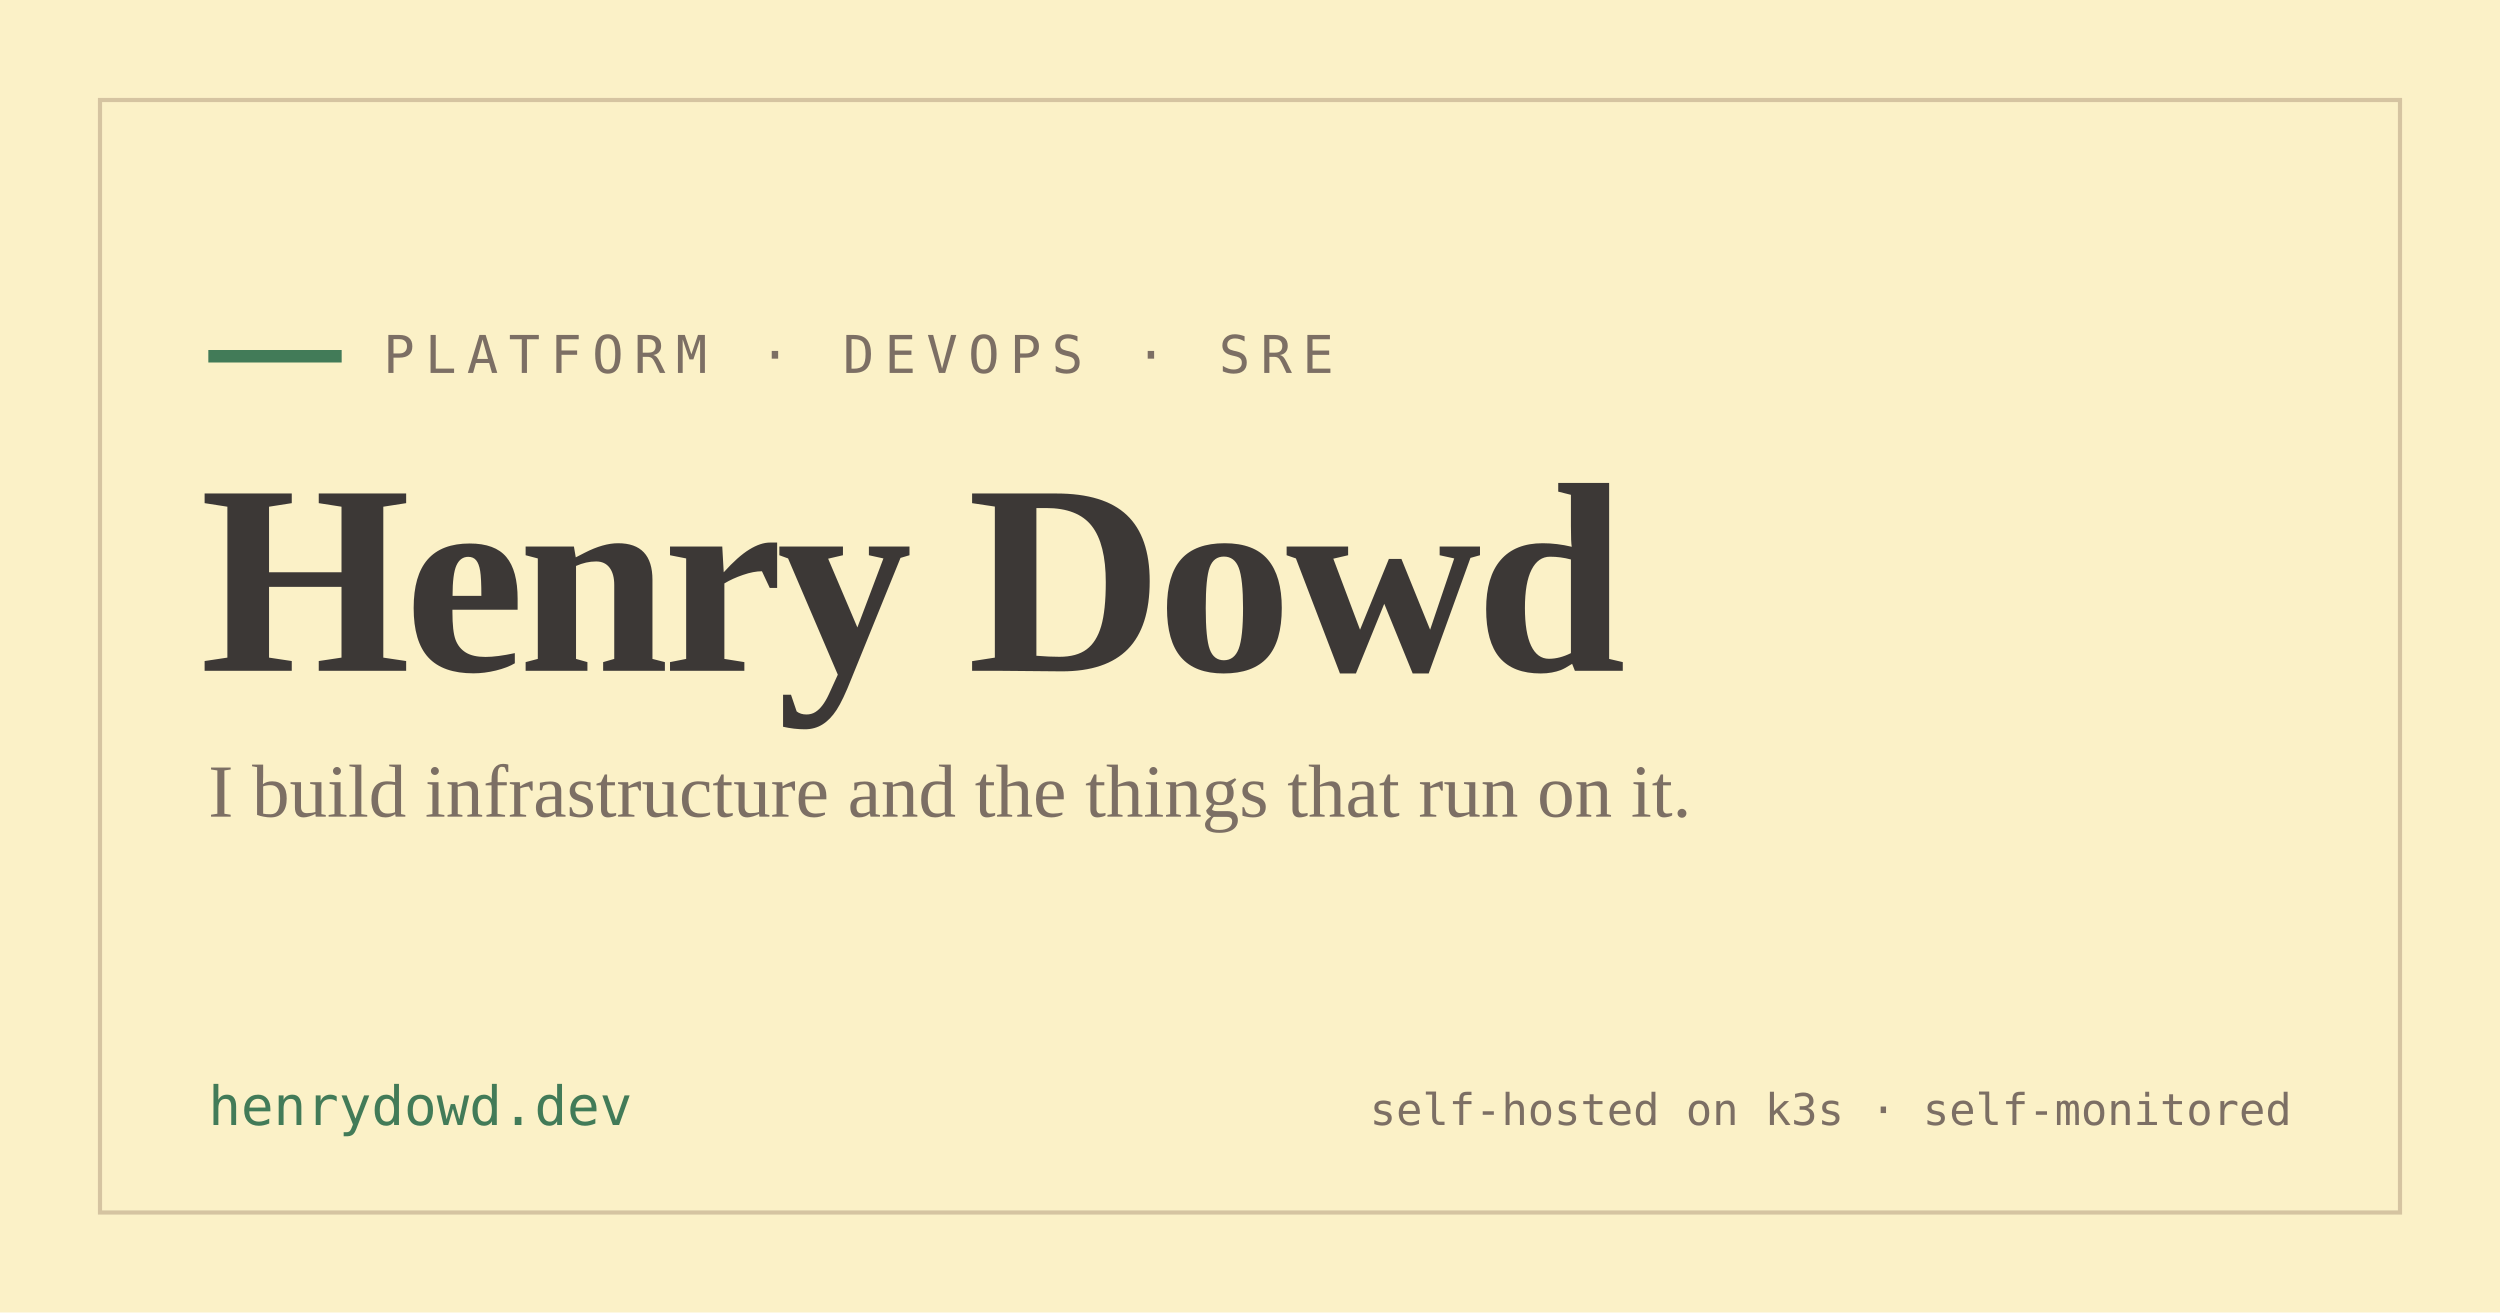
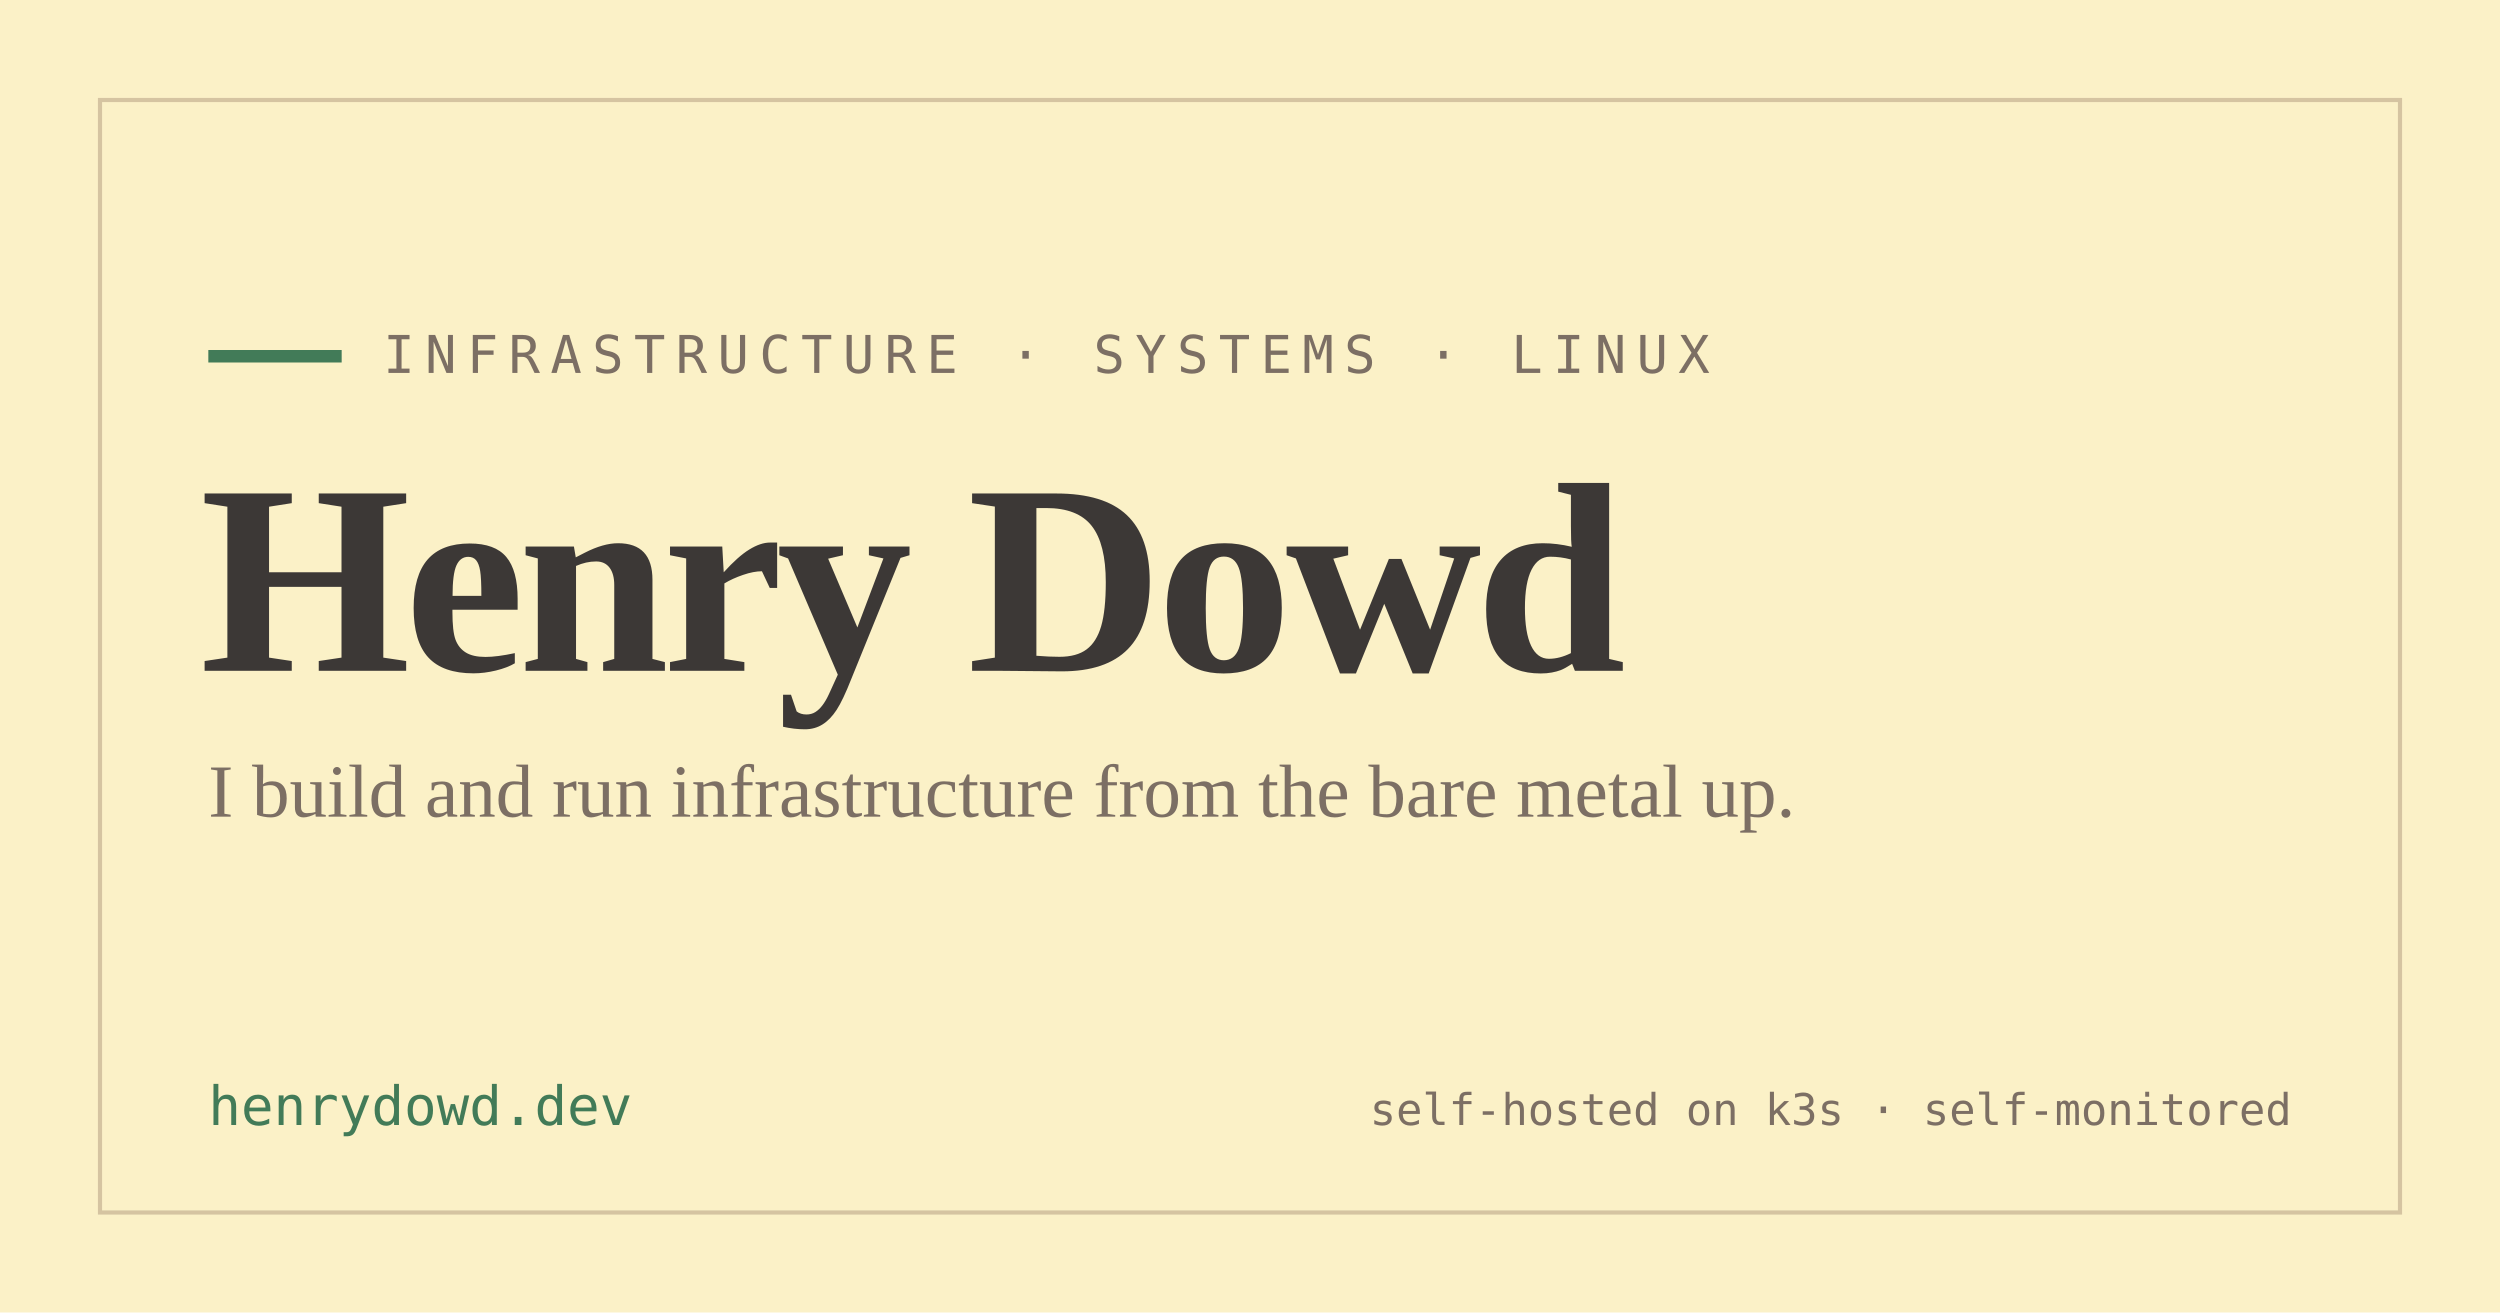
- <svg xmlns="http://www.w3.org/2000/svg" width="1200" height="630" viewBox="0 0 1200 630" role="img" aria-label="Henry Dowd — Platform, DevOps, SRE — henrydowd.dev">
+ <svg xmlns="http://www.w3.org/2000/svg" width="1200" height="630" viewBox="0 0 1200 630" role="img" aria-label="Henry Dowd — Infrastructure, Systems, Linux — henrydowd.dev">
  <rect width="1200" height="630" fill="#fbf1c7" />
  <rect x="48" y="48" width="1104" height="534" fill="none" stroke="#d5c4a1" stroke-width="2" />
  <rect x="100" y="168" width="64" height="6" fill="#427b58" />
-   <text x="184" y="179" font-family="'JetBrains Mono','DejaVu Sans Mono',monospace" font-size="25" letter-spacing="5" fill="#7c6f64">PLATFORM · DEVOPS · SRE</text>
+   <text x="184" y="179" font-family="'JetBrains Mono','DejaVu Sans Mono',monospace" font-size="25" letter-spacing="5" fill="#7c6f64">INFRASTRUCTURE · SYSTEMS · LINUX</text>
  <text x="96" y="322" font-family="'Charter','Georgia','Times New Roman',serif" font-weight="700" font-size="130" letter-spacing="-3" fill="#3c3836">Henry Dowd</text>
-   <text x="100" y="392" font-family="'Charter','Georgia','Times New Roman',serif" font-size="36" fill="#7c6f64">I build infrastructure and the things that run on it.</text>
+   <text x="100" y="392" font-family="'Charter','Georgia','Times New Roman',serif" font-size="36" fill="#7c6f64">I build and run infrastructure from the bare metal up.</text>
  <text x="100" y="540" font-family="'JetBrains Mono','DejaVu Sans Mono',monospace" font-size="26" fill="#427b58">henrydowd.dev</text>
  <text x="1100" y="540" text-anchor="end" font-family="'JetBrains Mono','DejaVu Sans Mono',monospace" font-size="21" fill="#7c6f64">self-hosted on k3s · self-monitored</text>
</svg>
